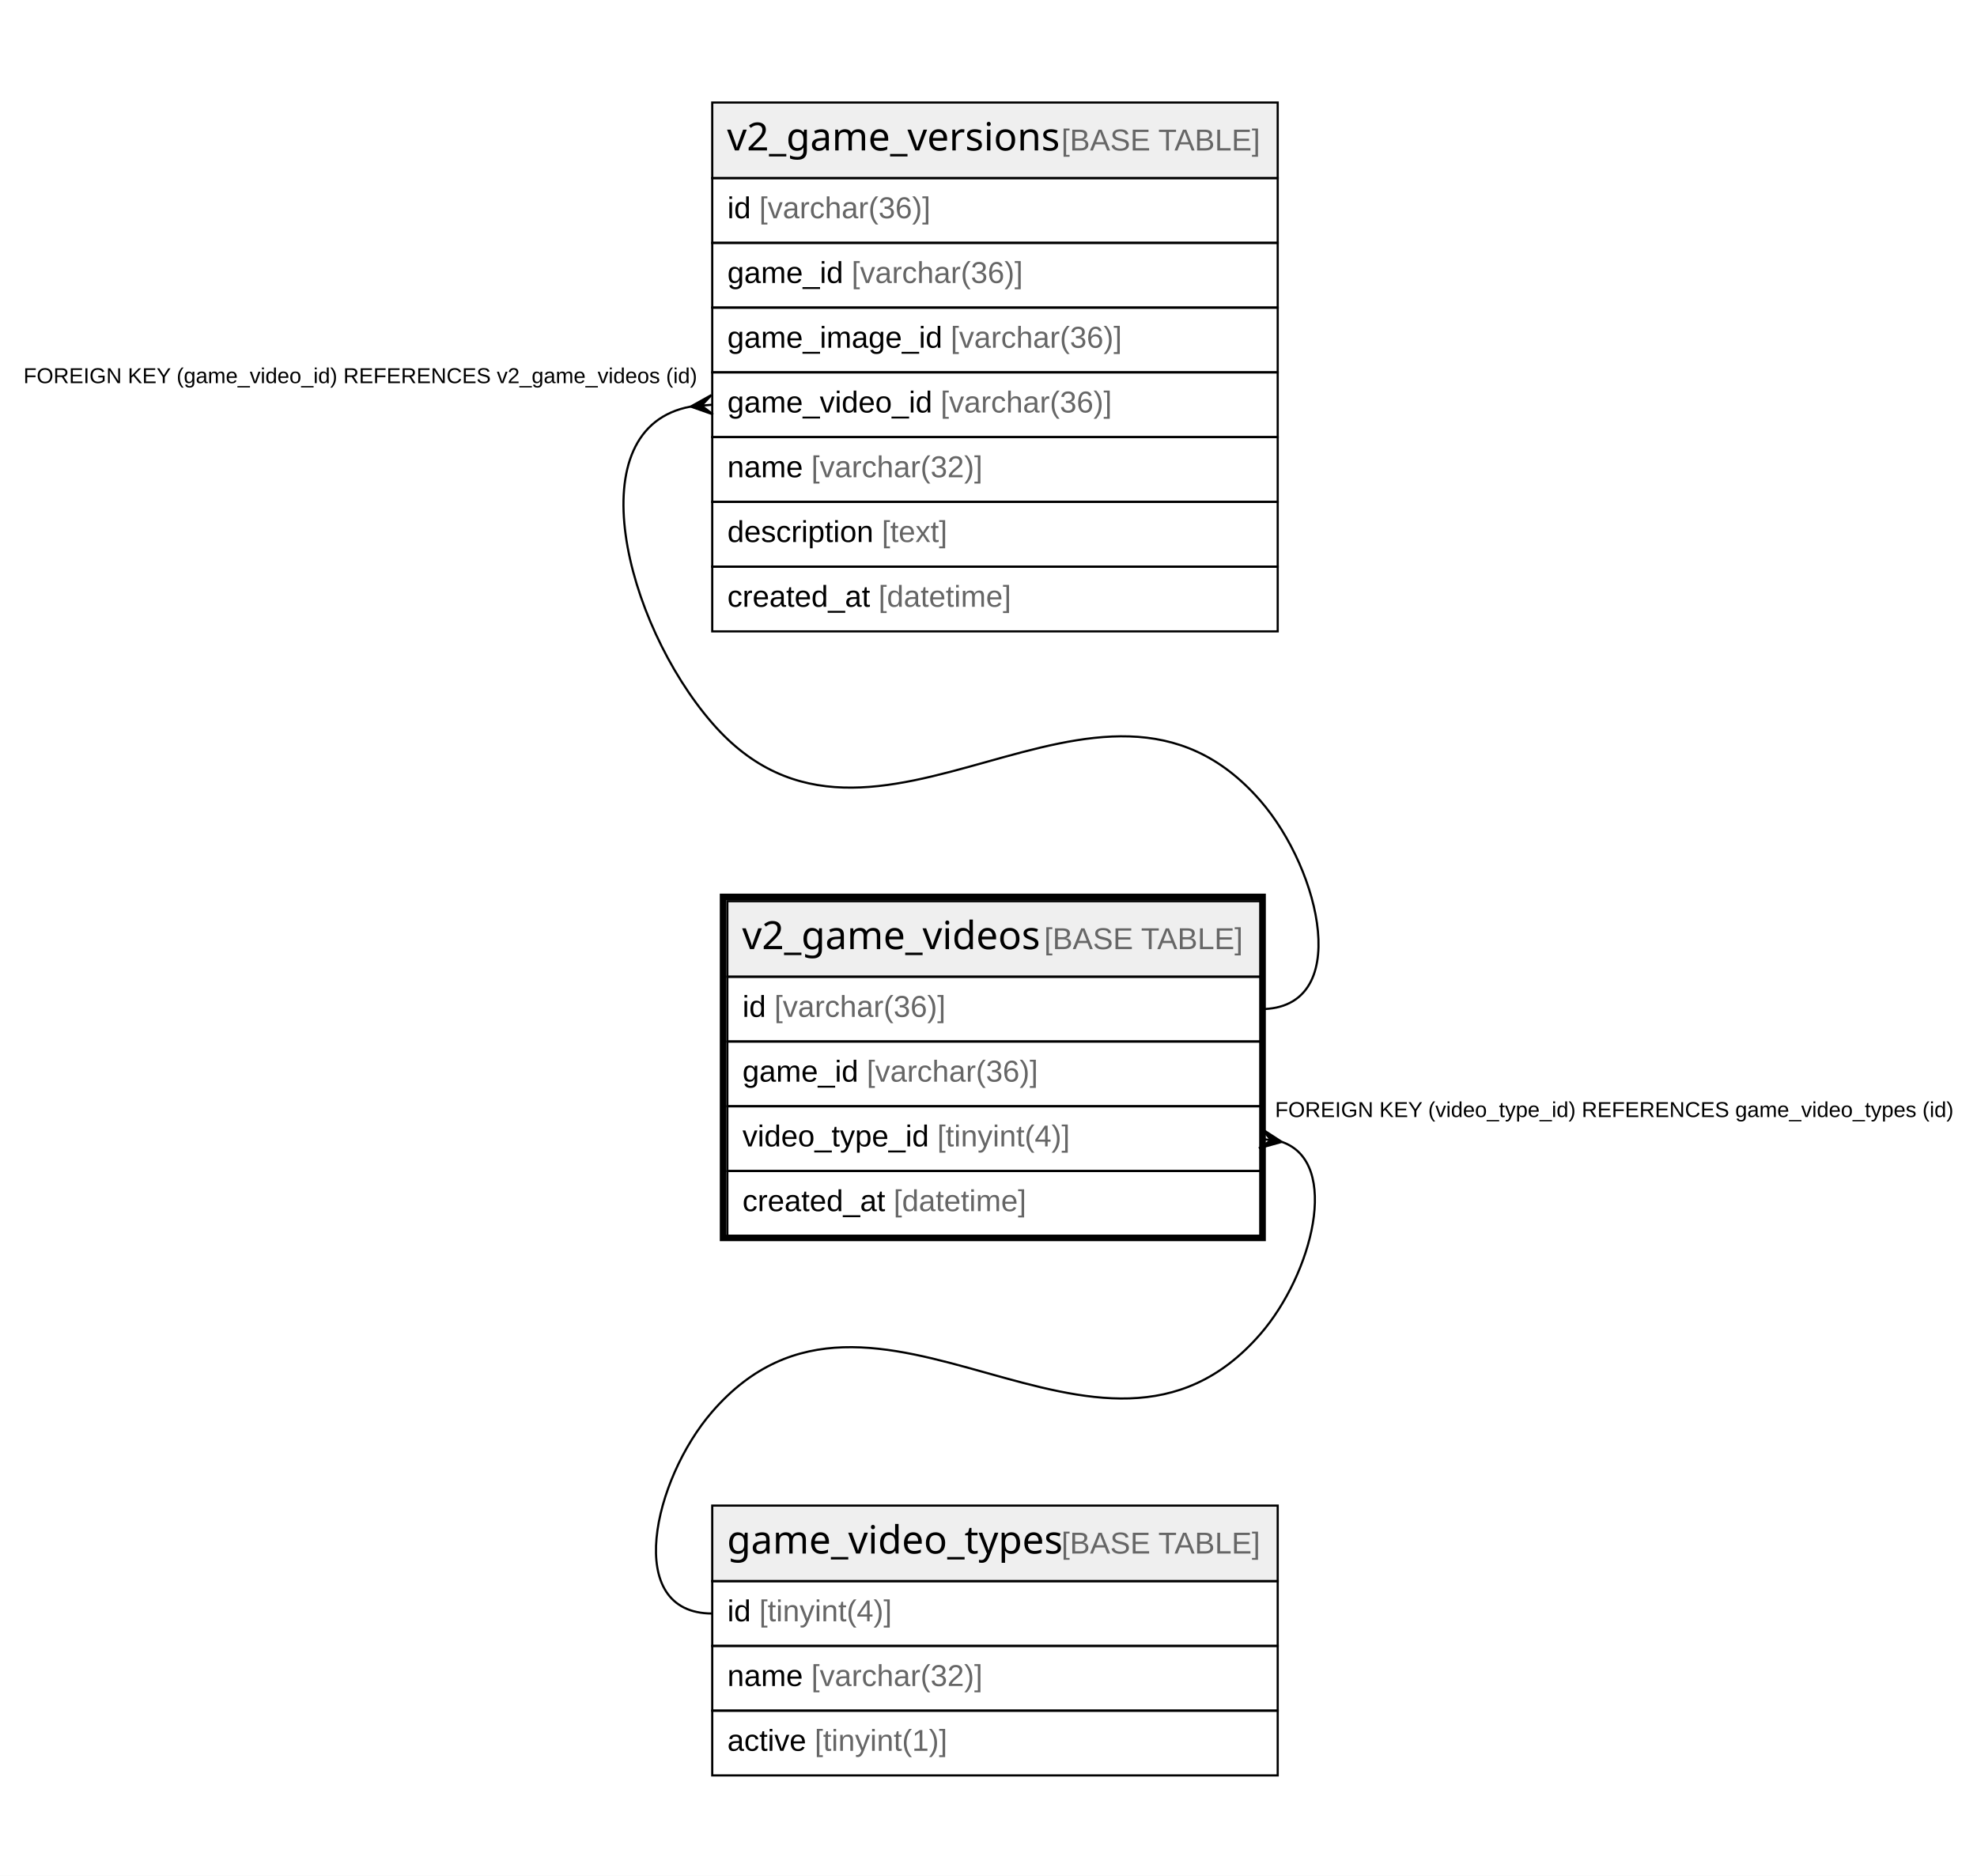
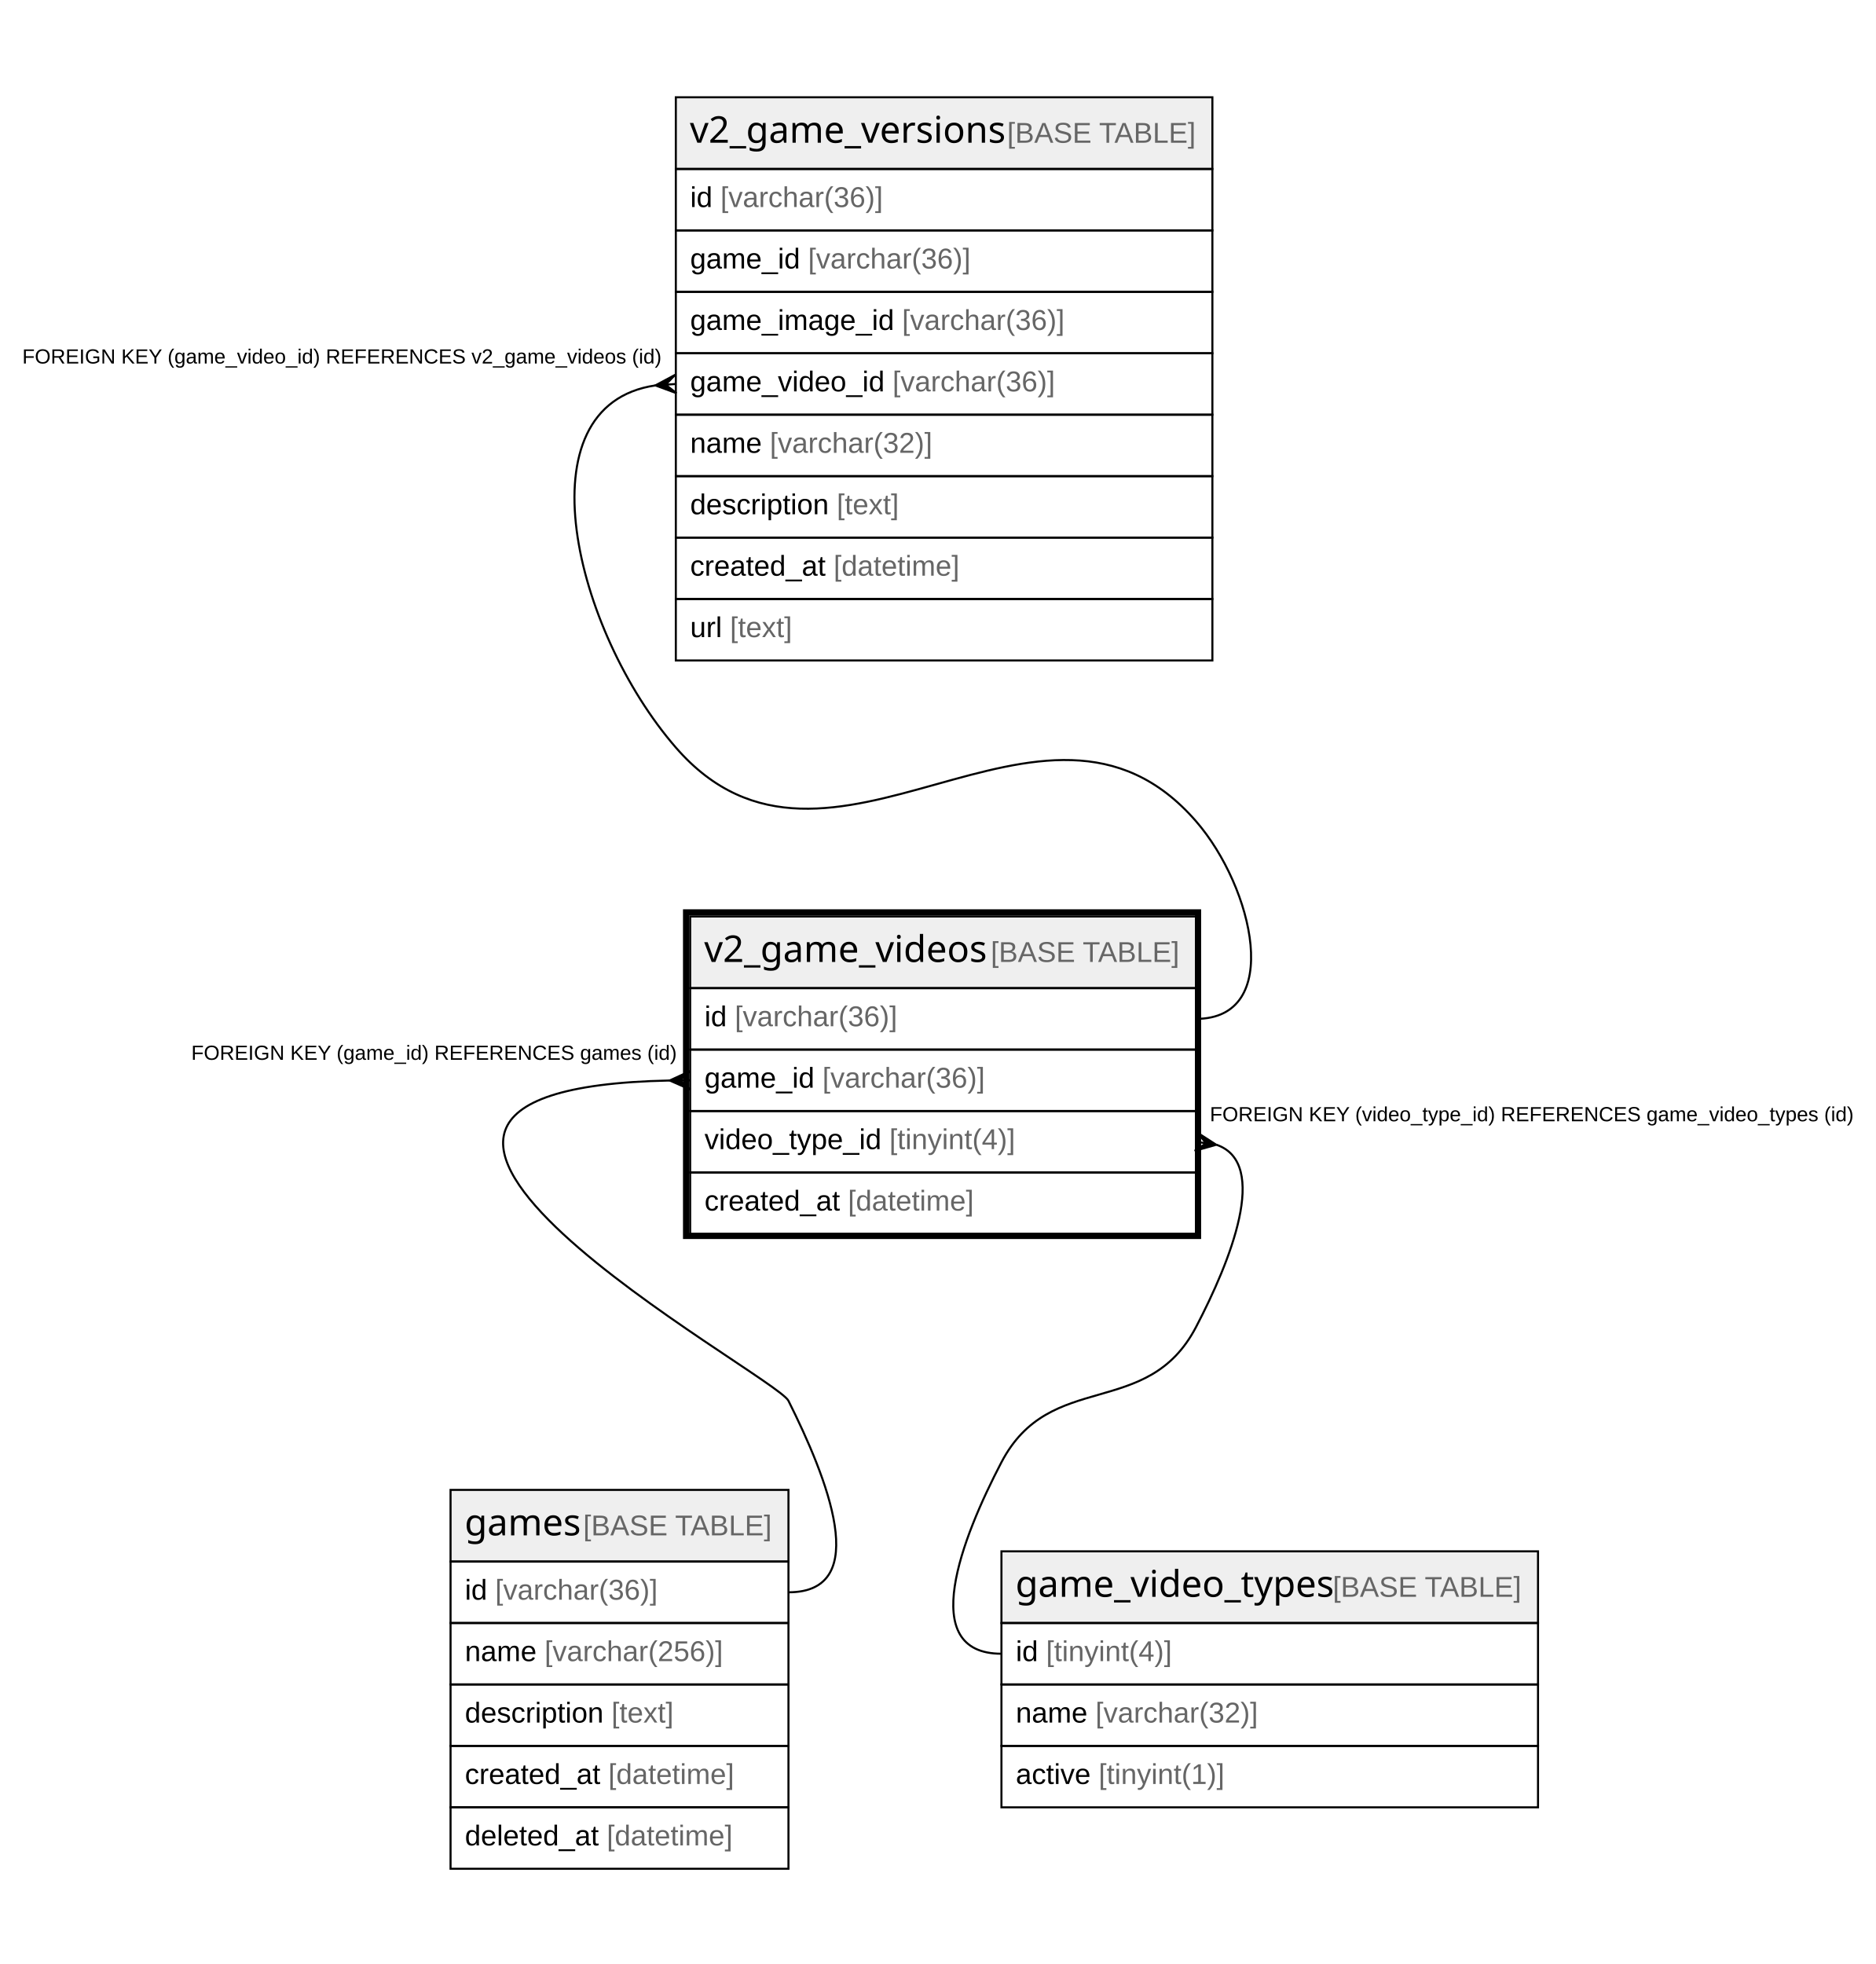
- <svg xmlns="http://www.w3.org/2000/svg" width="916pt" height="869pt" viewBox="0.00 0.00 916.00 869.00">
-   <g id="graph0" class="graph" transform="scale(1 1) rotate(0) translate(4 865)">
-     <polygon fill="#ffffff" stroke="transparent" points="-4,4 -4,-865 912,-865 912,4 -4,4" />
+ <svg xmlns="http://www.w3.org/2000/svg" width="916pt" height="959pt" viewBox="0.00 0.00 916.00 959.00">
+   <g id="graph0" class="graph" transform="scale(1 1) rotate(0) translate(4 955)">
+     <polygon fill="#ffffff" stroke="transparent" points="-4,4 -4,-955 912,-955 912,4 -4,4" />
    <g id="node1" class="node">
-       <polygon fill="#efefef" stroke="transparent" points="333,-412.5 333,-447.5 580,-447.5 580,-412.5 333,-412.5" />
-       <polygon fill="none" stroke="#000000" points="333,-412.5 333,-447.5 580,-447.5 580,-412.5 333,-412.5" />
-       <text text-anchor="start" x="339.852" y="-425.3" font-family="Arial Bold" font-size="18.00" fill="#000000">v2_game_videos</text>
-       <text text-anchor="start" x="475.894" y="-425.3" font-family="Arial" font-size="14.00" fill="#000000"> </text>
-       <text text-anchor="start" x="479.785" y="-425.3" font-family="Arial" font-size="14.00" fill="#666666">[BASE TABLE]</text>
+       <polygon fill="#efefef" stroke="transparent" points="333,-472.5 333,-507.5 580,-507.5 580,-472.5 333,-472.5" />
+       <polygon fill="none" stroke="#000000" points="333,-472.5 333,-507.5 580,-507.5 580,-472.5 333,-472.5" />
+       <text text-anchor="start" x="339.852" y="-485.3" font-family="Arial Bold" font-size="18.00" fill="#000000">v2_game_videos</text>
+       <text text-anchor="start" x="475.894" y="-485.3" font-family="Arial" font-size="14.00" fill="#000000"> </text>
+       <text text-anchor="start" x="479.785" y="-485.3" font-family="Arial" font-size="14.00" fill="#666666">[BASE TABLE]</text>
+       <polygon fill="none" stroke="#000000" points="333,-442.5 333,-472.5 580,-472.5 580,-442.5 333,-442.5" />
+       <text text-anchor="start" x="340" y="-453.9" font-family="Arial" font-size="14.00" fill="#000000">id </text>
+       <text text-anchor="start" x="354.78" y="-453.9" font-family="Arial" font-size="14.00" fill="#666666">[varchar(36)]</text>
+       <polygon fill="none" stroke="#000000" points="333,-412.5 333,-442.5 580,-442.5 580,-412.5 333,-412.5" />
+       <text text-anchor="start" x="340" y="-423.9" font-family="Arial" font-size="14.00" fill="#000000">game_id </text>
+       <text text-anchor="start" x="397.571" y="-423.9" font-family="Arial" font-size="14.00" fill="#666666">[varchar(36)]</text>
      <polygon fill="none" stroke="#000000" points="333,-382.5 333,-412.5 580,-412.5 580,-382.5 333,-382.5" />
-       <text text-anchor="start" x="340" y="-393.9" font-family="Arial" font-size="14.00" fill="#000000">id </text>
-       <text text-anchor="start" x="354.78" y="-393.9" font-family="Arial" font-size="14.00" fill="#666666">[varchar(36)]</text>
+       <text text-anchor="start" x="340" y="-393.9" font-family="Arial" font-size="14.00" fill="#000000">video_type_id </text>
+       <text text-anchor="start" x="430.255" y="-393.9" font-family="Arial" font-size="14.00" fill="#666666">[tinyint(4)]</text>
      <polygon fill="none" stroke="#000000" points="333,-352.5 333,-382.5 580,-382.5 580,-352.5 333,-352.5" />
-       <text text-anchor="start" x="340" y="-363.9" font-family="Arial" font-size="14.00" fill="#000000">game_id </text>
-       <text text-anchor="start" x="397.571" y="-363.9" font-family="Arial" font-size="14.00" fill="#666666">[varchar(36)]</text>
-       <polygon fill="none" stroke="#000000" points="333,-322.5 333,-352.5 580,-352.5 580,-322.5 333,-322.5" />
-       <text text-anchor="start" x="340" y="-333.9" font-family="Arial" font-size="14.00" fill="#000000">video_type_id </text>
-       <text text-anchor="start" x="430.255" y="-333.9" font-family="Arial" font-size="14.00" fill="#666666">[tinyint(4)]</text>
-       <polygon fill="none" stroke="#000000" points="333,-292.5 333,-322.5 580,-322.5 580,-292.5 333,-292.5" />
-       <text text-anchor="start" x="340" y="-303.9" font-family="Arial" font-size="14.00" fill="#000000">created_at </text>
-       <text text-anchor="start" x="410.028" y="-303.9" font-family="Arial" font-size="14.00" fill="#666666">[datetime]</text>
-       <polygon fill="none" stroke="#000000" stroke-width="3" points="331,-291.5 331,-449.5 581,-449.5 581,-291.5 331,-291.5" />
+       <text text-anchor="start" x="340" y="-363.9" font-family="Arial" font-size="14.00" fill="#000000">created_at </text>
+       <text text-anchor="start" x="410.028" y="-363.9" font-family="Arial" font-size="14.00" fill="#666666">[datetime]</text>
+       <polygon fill="none" stroke="#000000" stroke-width="3" points="331,-351.5 331,-509.5 581,-509.5 581,-351.5 331,-351.5" />
    </g>
    <g id="node3" class="node">
-       <polygon fill="#efefef" stroke="transparent" points="326,-132.5 326,-167.5 588,-167.5 588,-132.5 326,-132.5" />
-       <polygon fill="none" stroke="#000000" points="326,-132.5 326,-167.5 588,-167.5 588,-132.5 326,-132.5" />
-       <text text-anchor="start" x="332.848" y="-145.3" font-family="Arial Bold" font-size="18.00" fill="#000000">game_video_types</text>
-       <text text-anchor="start" x="483.898" y="-145.3" font-family="Arial" font-size="14.00" fill="#000000"> </text>
-       <text text-anchor="start" x="487.789" y="-145.3" font-family="Arial" font-size="14.00" fill="#666666">[BASE TABLE]</text>
-       <polygon fill="none" stroke="#000000" points="326,-102.5 326,-132.5 588,-132.5 588,-102.5 326,-102.5" />
-       <text text-anchor="start" x="333" y="-113.9" font-family="Arial" font-size="14.00" fill="#000000">id </text>
-       <text text-anchor="start" x="347.78" y="-113.9" font-family="Arial" font-size="14.00" fill="#666666">[tinyint(4)]</text>
-       <polygon fill="none" stroke="#000000" points="326,-72.5 326,-102.5 588,-102.5 588,-72.5 326,-72.5" />
-       <text text-anchor="start" x="333" y="-83.9" font-family="Arial" font-size="14.00" fill="#000000">name </text>
-       <text text-anchor="start" x="371.899" y="-83.9" font-family="Arial" font-size="14.00" fill="#666666">[varchar(32)]</text>
-       <polygon fill="none" stroke="#000000" points="326,-42.5 326,-72.5 588,-72.5 588,-42.5 326,-42.5" />
-       <text text-anchor="start" x="333" y="-53.9" font-family="Arial" font-size="14.00" fill="#000000">active </text>
-       <text text-anchor="start" x="373.453" y="-53.9" font-family="Arial" font-size="14.00" fill="#666666">[tinyint(1)]</text>
+       <polygon fill="#efefef" stroke="transparent" points="216,-192.5 216,-227.5 381,-227.5 381,-192.5 216,-192.5" />
+       <polygon fill="none" stroke="#000000" points="216,-192.5 216,-227.5 381,-227.5 381,-192.5 216,-192.5" />
+       <text text-anchor="start" x="222.868" y="-205.3" font-family="Arial Bold" font-size="18.00" fill="#000000">games</text>
+       <text text-anchor="start" x="276.878" y="-205.3" font-family="Arial" font-size="14.00" fill="#000000"> </text>
+       <text text-anchor="start" x="280.769" y="-205.3" font-family="Arial" font-size="14.00" fill="#666666">[BASE TABLE]</text>
+       <polygon fill="none" stroke="#000000" points="216,-162.5 216,-192.5 381,-192.5 381,-162.5 216,-162.5" />
+       <text text-anchor="start" x="223" y="-173.9" font-family="Arial" font-size="14.00" fill="#000000">id </text>
+       <text text-anchor="start" x="237.78" y="-173.9" font-family="Arial" font-size="14.00" fill="#666666">[varchar(36)]</text>
+       <polygon fill="none" stroke="#000000" points="216,-132.5 216,-162.5 381,-162.5 381,-132.5 216,-132.5" />
+       <text text-anchor="start" x="223" y="-143.9" font-family="Arial" font-size="14.00" fill="#000000">name </text>
+       <text text-anchor="start" x="261.899" y="-143.9" font-family="Arial" font-size="14.00" fill="#666666">[varchar(256)]</text>
+       <polygon fill="none" stroke="#000000" points="216,-102.5 216,-132.5 381,-132.5 381,-102.5 216,-102.5" />
+       <text text-anchor="start" x="223" y="-113.9" font-family="Arial" font-size="14.00" fill="#000000">description </text>
+       <text text-anchor="start" x="294.568" y="-113.9" font-family="Arial" font-size="14.00" fill="#666666">[text]</text>
+       <polygon fill="none" stroke="#000000" points="216,-72.5 216,-102.5 381,-102.5 381,-72.5 216,-72.5" />
+       <text text-anchor="start" x="223" y="-83.9" font-family="Arial" font-size="14.00" fill="#000000">created_at </text>
+       <text text-anchor="start" x="293.028" y="-83.9" font-family="Arial" font-size="14.00" fill="#666666">[datetime]</text>
+       <polygon fill="none" stroke="#000000" points="216,-42.5 216,-72.5 381,-72.5 381,-42.5 216,-42.5" />
+       <text text-anchor="start" x="223" y="-53.9" font-family="Arial" font-size="14.00" fill="#000000">deleted_at </text>
+       <text text-anchor="start" x="292.257" y="-53.9" font-family="Arial" font-size="14.00" fill="#666666">[datetime]</text>
    </g>
    <g id="edge2" class="edge">
-       <path fill="none" stroke="#000000" d="M589.921,-335.989C617.515,-326.487 603.898,-274.524 580,-247 505.248,-160.906 400.752,-297.094 326,-211 298.755,-179.622 284.444,-117.5 326,-117.5" />
-       <polygon fill="#000000" stroke="#000000" points="589.886,-335.994 579.322,-333.051 584.943,-336.747 580,-337.5 580,-337.5 580,-337.5 584.943,-336.747 580.678,-341.949 589.886,-335.994 589.886,-335.994" />
-       <text text-anchor="start" x="586.758" y="-347.5" font-family="Arial" font-size="10.00" fill="#000000">FOREIGN KEY (video_type_id) REFERENCES game_video_types (id)</text>
+       <path fill="none" stroke="#000000" d="M322.995,-427.402C113.311,-423.19 374.527,-283.946 381,-271 399.584,-233.832 422.556,-177.5 381,-177.5" />
+       <polygon fill="#000000" stroke="#000000" points="323,-427.402 332.956,-432 328,-427.451 333,-427.5 333,-427.5 333,-427.5 328,-427.451 333.044,-423 323,-427.402 323,-427.402" />
+       <text text-anchor="start" x="89.386" y="-437.5" font-family="Arial" font-size="10.00" fill="#000000">FOREIGN KEY (game_id) REFERENCES games (id)</text>
+     </g>
+     <g id="node4" class="node">
+       <polygon fill="#efefef" stroke="transparent" points="485,-162.5 485,-197.5 747,-197.5 747,-162.5 485,-162.5" />
+       <polygon fill="none" stroke="#000000" points="485,-162.5 485,-197.5 747,-197.5 747,-162.5 485,-162.5" />
+       <text text-anchor="start" x="491.848" y="-175.3" font-family="Arial Bold" font-size="18.00" fill="#000000">game_video_types</text>
+       <text text-anchor="start" x="642.898" y="-175.3" font-family="Arial" font-size="14.00" fill="#000000"> </text>
+       <text text-anchor="start" x="646.789" y="-175.3" font-family="Arial" font-size="14.00" fill="#666666">[BASE TABLE]</text>
+       <polygon fill="none" stroke="#000000" points="485,-132.5 485,-162.5 747,-162.5 747,-132.5 485,-132.5" />
+       <text text-anchor="start" x="492" y="-143.9" font-family="Arial" font-size="14.00" fill="#000000">id </text>
+       <text text-anchor="start" x="506.78" y="-143.9" font-family="Arial" font-size="14.00" fill="#666666">[tinyint(4)]</text>
+       <polygon fill="none" stroke="#000000" points="485,-102.5 485,-132.5 747,-132.5 747,-102.5 485,-102.5" />
+       <text text-anchor="start" x="492" y="-113.9" font-family="Arial" font-size="14.00" fill="#000000">name </text>
+       <text text-anchor="start" x="530.899" y="-113.9" font-family="Arial" font-size="14.00" fill="#666666">[varchar(32)]</text>
+       <polygon fill="none" stroke="#000000" points="485,-72.5 485,-102.5 747,-102.5 747,-72.5 485,-72.5" />
+       <text text-anchor="start" x="492" y="-83.9" font-family="Arial" font-size="14.00" fill="#000000">active </text>
+       <text text-anchor="start" x="532.453" y="-83.9" font-family="Arial" font-size="14.00" fill="#666666">[tinyint(1)]</text>
+     </g>
+     <g id="edge3" class="edge">
+       <path fill="none" stroke="#000000" d="M590.076,-396C616.035,-386.969 596.818,-339.163 580,-307 556.177,-261.441 508.823,-286.559 485,-241 465.744,-204.175 443.444,-147.5 485,-147.5" />
+       <polygon fill="#000000" stroke="#000000" points="589.891,-396.027 579.337,-393.049 584.946,-396.764 580,-397.5 580,-397.5 580,-397.5 584.946,-396.764 580.663,-401.951 589.891,-396.027 589.891,-396.027" />
+       <text text-anchor="start" x="586.758" y="-407.5" font-family="Arial" font-size="10.00" fill="#000000">FOREIGN KEY (video_type_id) REFERENCES game_video_types (id)</text>
    </g>
    <g id="node2" class="node">
-       <polygon fill="#efefef" stroke="transparent" points="326,-782.5 326,-817.5 588,-817.5 588,-782.5 326,-782.5" />
-       <polygon fill="none" stroke="#000000" points="326,-782.5 326,-817.5 588,-817.5 588,-782.5 326,-782.5" />
-       <text text-anchor="start" x="332.856" y="-795.3" font-family="Arial Bold" font-size="18.00" fill="#000000">v2_game_versions</text>
-       <text text-anchor="start" x="483.89" y="-795.3" font-family="Arial" font-size="14.00" fill="#000000"> </text>
-       <text text-anchor="start" x="487.781" y="-795.3" font-family="Arial" font-size="14.00" fill="#666666">[BASE TABLE]</text>
+       <polygon fill="#efefef" stroke="transparent" points="326,-872.5 326,-907.5 588,-907.5 588,-872.5 326,-872.5" />
+       <polygon fill="none" stroke="#000000" points="326,-872.5 326,-907.5 588,-907.5 588,-872.5 326,-872.5" />
+       <text text-anchor="start" x="332.856" y="-885.3" font-family="Arial Bold" font-size="18.00" fill="#000000">v2_game_versions</text>
+       <text text-anchor="start" x="483.89" y="-885.3" font-family="Arial" font-size="14.00" fill="#000000"> </text>
+       <text text-anchor="start" x="487.781" y="-885.3" font-family="Arial" font-size="14.00" fill="#666666">[BASE TABLE]</text>
+       <polygon fill="none" stroke="#000000" points="326,-842.5 326,-872.5 588,-872.5 588,-842.5 326,-842.5" />
+       <text text-anchor="start" x="333" y="-853.9" font-family="Arial" font-size="14.00" fill="#000000">id </text>
+       <text text-anchor="start" x="347.78" y="-853.9" font-family="Arial" font-size="14.00" fill="#666666">[varchar(36)]</text>
+       <polygon fill="none" stroke="#000000" points="326,-812.5 326,-842.5 588,-842.5 588,-812.5 326,-812.5" />
+       <text text-anchor="start" x="333" y="-823.9" font-family="Arial" font-size="14.00" fill="#000000">game_id </text>
+       <text text-anchor="start" x="390.571" y="-823.9" font-family="Arial" font-size="14.00" fill="#666666">[varchar(36)]</text>
+       <polygon fill="none" stroke="#000000" points="326,-782.5 326,-812.5 588,-812.5 588,-782.5 326,-782.5" />
+       <text text-anchor="start" x="333" y="-793.9" font-family="Arial" font-size="14.00" fill="#000000">game_image_id </text>
+       <text text-anchor="start" x="436.468" y="-793.9" font-family="Arial" font-size="14.00" fill="#666666">[varchar(36)]</text>
      <polygon fill="none" stroke="#000000" points="326,-752.5 326,-782.5 588,-782.5 588,-752.5 326,-752.5" />
-       <text text-anchor="start" x="333" y="-763.9" font-family="Arial" font-size="14.00" fill="#000000">id </text>
-       <text text-anchor="start" x="347.78" y="-763.9" font-family="Arial" font-size="14.00" fill="#666666">[varchar(36)]</text>
+       <text text-anchor="start" x="333" y="-763.9" font-family="Arial" font-size="14.00" fill="#000000">game_video_id </text>
+       <text text-anchor="start" x="431.808" y="-763.9" font-family="Arial" font-size="14.00" fill="#666666">[varchar(36)]</text>
      <polygon fill="none" stroke="#000000" points="326,-722.5 326,-752.5 588,-752.5 588,-722.5 326,-722.5" />
-       <text text-anchor="start" x="333" y="-733.9" font-family="Arial" font-size="14.00" fill="#000000">game_id </text>
-       <text text-anchor="start" x="390.571" y="-733.9" font-family="Arial" font-size="14.00" fill="#666666">[varchar(36)]</text>
+       <text text-anchor="start" x="333" y="-733.9" font-family="Arial" font-size="14.00" fill="#000000">name </text>
+       <text text-anchor="start" x="371.899" y="-733.9" font-family="Arial" font-size="14.00" fill="#666666">[varchar(32)]</text>
      <polygon fill="none" stroke="#000000" points="326,-692.5 326,-722.5 588,-722.5 588,-692.5 326,-692.5" />
-       <text text-anchor="start" x="333" y="-703.9" font-family="Arial" font-size="14.00" fill="#000000">game_image_id </text>
-       <text text-anchor="start" x="436.468" y="-703.9" font-family="Arial" font-size="14.00" fill="#666666">[varchar(36)]</text>
+       <text text-anchor="start" x="333" y="-703.9" font-family="Arial" font-size="14.00" fill="#000000">description </text>
+       <text text-anchor="start" x="404.568" y="-703.9" font-family="Arial" font-size="14.00" fill="#666666">[text]</text>
      <polygon fill="none" stroke="#000000" points="326,-662.5 326,-692.5 588,-692.5 588,-662.5 326,-662.5" />
-       <text text-anchor="start" x="333" y="-673.9" font-family="Arial" font-size="14.00" fill="#000000">game_video_id </text>
-       <text text-anchor="start" x="431.808" y="-673.9" font-family="Arial" font-size="14.00" fill="#666666">[varchar(36)]</text>
+       <text text-anchor="start" x="333" y="-673.9" font-family="Arial" font-size="14.00" fill="#000000">created_at </text>
+       <text text-anchor="start" x="403.028" y="-673.9" font-family="Arial" font-size="14.00" fill="#666666">[datetime]</text>
      <polygon fill="none" stroke="#000000" points="326,-632.5 326,-662.5 588,-662.5 588,-632.5 326,-632.5" />
-       <text text-anchor="start" x="333" y="-643.9" font-family="Arial" font-size="14.00" fill="#000000">name </text>
-       <text text-anchor="start" x="371.899" y="-643.9" font-family="Arial" font-size="14.00" fill="#666666">[varchar(32)]</text>
-       <polygon fill="none" stroke="#000000" points="326,-602.5 326,-632.5 588,-632.5 588,-602.5 326,-602.5" />
-       <text text-anchor="start" x="333" y="-613.9" font-family="Arial" font-size="14.00" fill="#000000">description </text>
-       <text text-anchor="start" x="404.568" y="-613.9" font-family="Arial" font-size="14.00" fill="#666666">[text]</text>
-       <polygon fill="none" stroke="#000000" points="326,-572.5 326,-602.5 588,-602.5 588,-572.5 326,-572.5" />
-       <text text-anchor="start" x="333" y="-583.9" font-family="Arial" font-size="14.00" fill="#000000">created_at </text>
-       <text text-anchor="start" x="403.028" y="-583.9" font-family="Arial" font-size="14.00" fill="#666666">[datetime]</text>
+       <text text-anchor="start" x="333" y="-643.9" font-family="Arial" font-size="14.00" fill="#000000">url </text>
+       <text text-anchor="start" x="352.44" y="-643.9" font-family="Arial" font-size="14.00" fill="#666666">[text]</text>
    </g>
    <g id="edge1" class="edge">
-       <path fill="none" stroke="#000000" d="M316.024,-676.645C262.975,-666.926 285.371,-576.793 326,-530 400.752,-443.906 505.248,-580.093 580,-494 608.119,-461.615 622.889,-397.5 580,-397.5" />
-       <polygon fill="#000000" stroke="#000000" points="316.037,-676.646 325.615,-681.984 321.018,-677.073 326,-677.5 326,-677.5 326,-677.5 321.018,-677.073 326.385,-673.016 316.037,-676.646 316.037,-676.646" />
-       <text text-anchor="start" x="6.872" y="-687.5" font-family="Arial" font-size="10.00" fill="#000000">FOREIGN KEY (game_video_id) REFERENCES v2_game_videos (id)</text>
+       <path fill="none" stroke="#000000" d="M316.003,-766.802C249.601,-757.022 276.602,-646.893 326,-590 400.752,-503.906 505.248,-640.093 580,-554 608.119,-521.615 622.889,-457.5 580,-457.5" />
+       <polygon fill="#000000" stroke="#000000" points="316.024,-766.803 325.687,-771.989 321.012,-767.152 326,-767.5 326,-767.5 326,-767.5 321.012,-767.152 326.313,-763.011 316.024,-766.803 316.024,-766.803" />
+       <text text-anchor="start" x="6.872" y="-777.5" font-family="Arial" font-size="10.00" fill="#000000">FOREIGN KEY (game_video_id) REFERENCES v2_game_videos (id)</text>
    </g>
  </g>
</svg>
